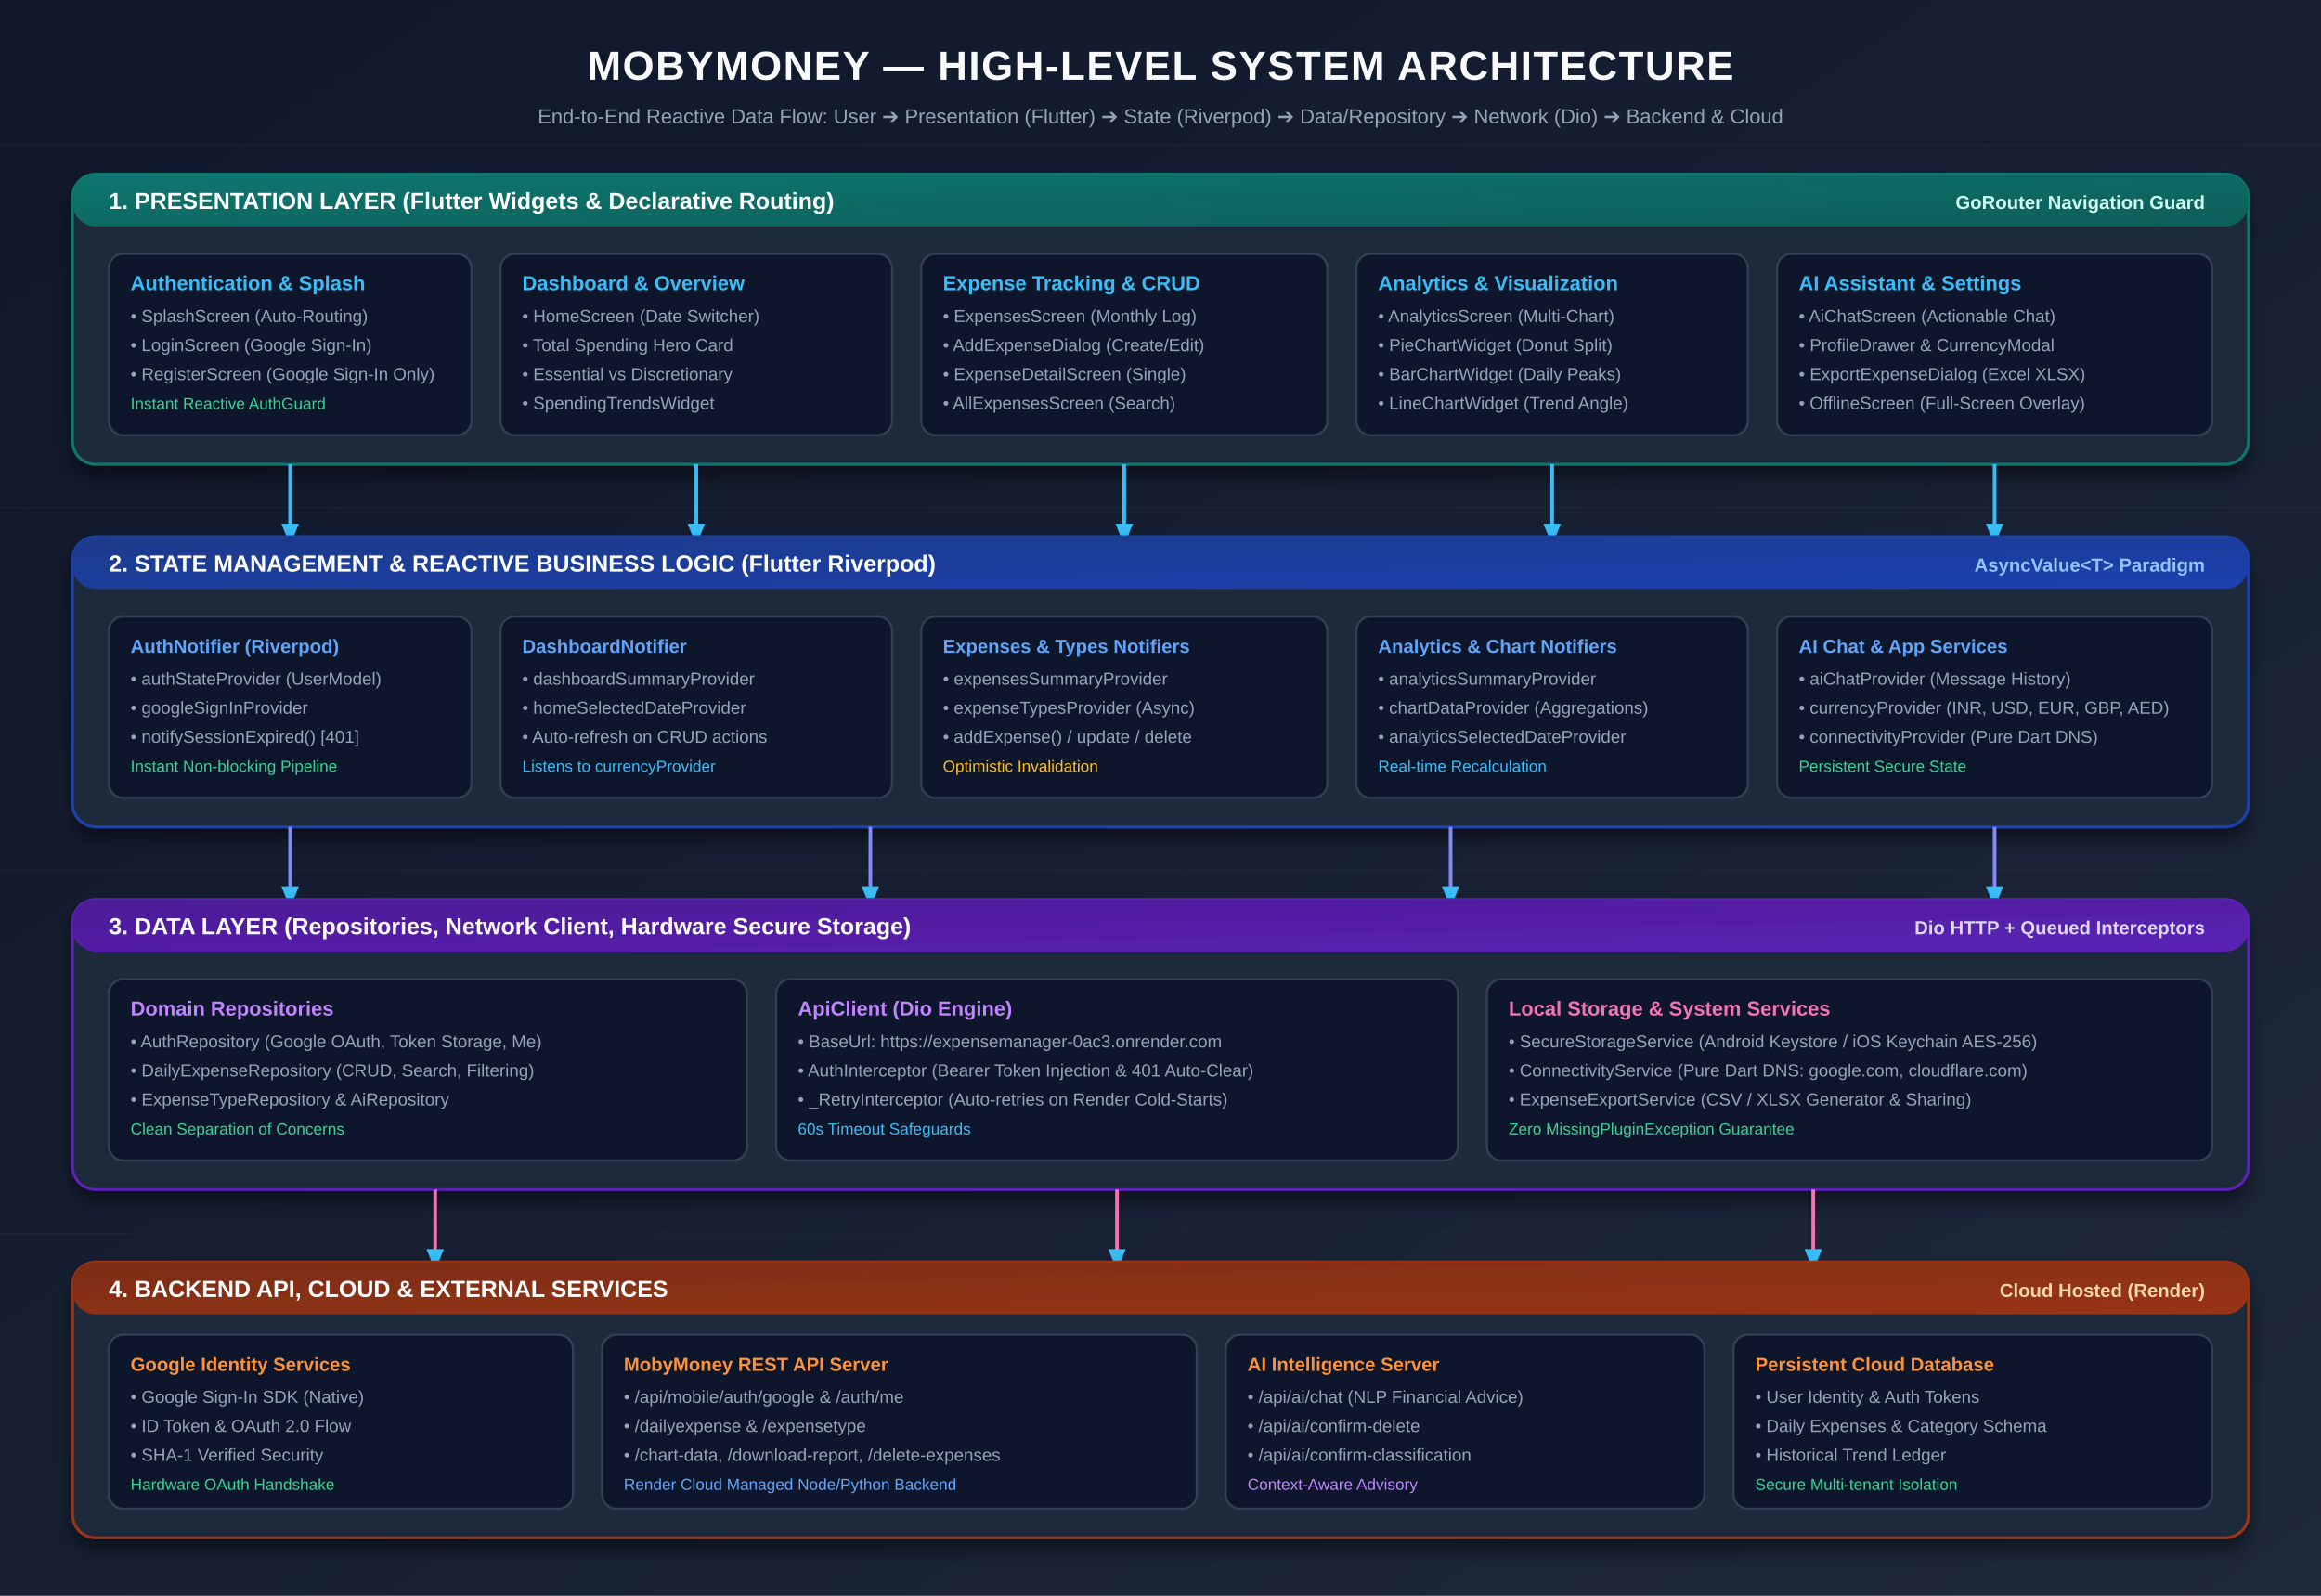
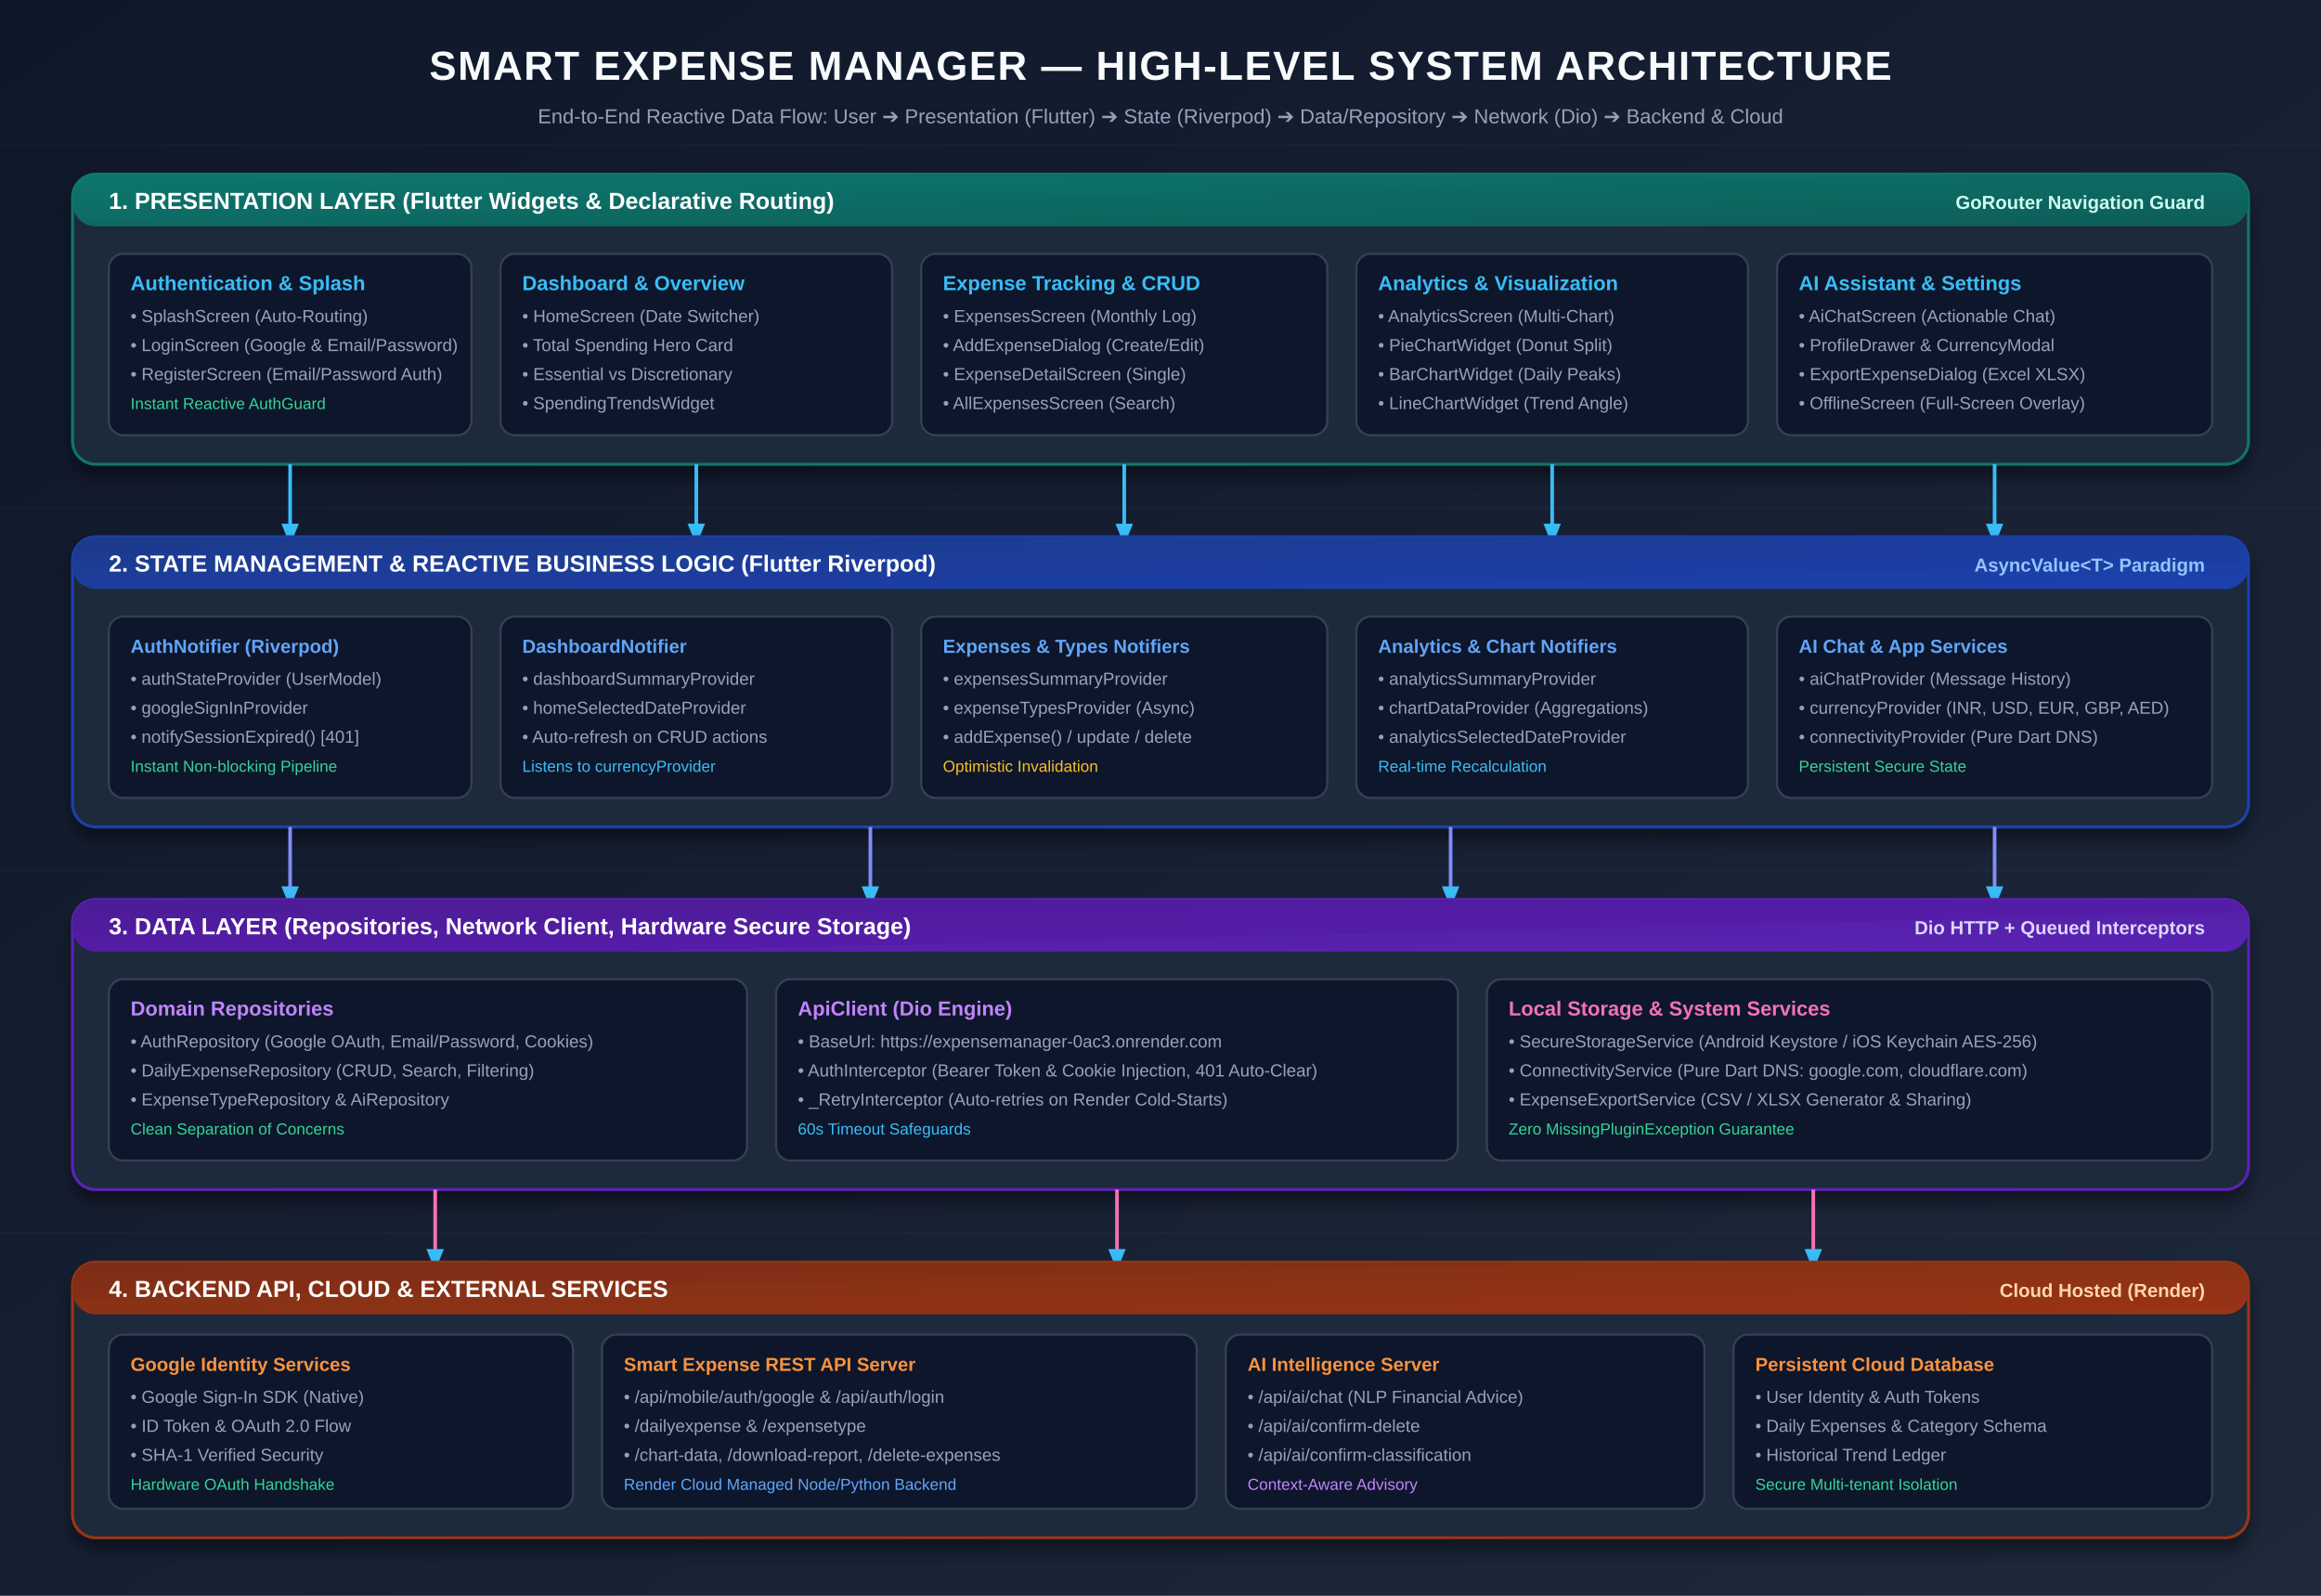
<svg xmlns="http://www.w3.org/2000/svg" viewBox="0 0 1600 1100" width="1600" height="1100">
  <defs>
    <linearGradient id="bgGrad" x1="0%" y1="0%" x2="100%" y2="100%">
      <stop offset="0%" stop-color="#0F172A" />
      <stop offset="100%" stop-color="#1E293B" />
    </linearGradient>
    <linearGradient id="uiGrad" x1="0%" y1="0%" x2="100%" y2="100%">
      <stop offset="0%" stop-color="#0F766E" />
      <stop offset="100%" stop-color="#115E59" />
    </linearGradient>
    <linearGradient id="stateGrad" x1="0%" y1="0%" x2="100%" y2="100%">
      <stop offset="0%" stop-color="#1E3A8A" />
      <stop offset="100%" stop-color="#1E40AF" />
    </linearGradient>
    <linearGradient id="netGrad" x1="0%" y1="0%" x2="100%" y2="100%">
      <stop offset="0%" stop-color="#4C1D95" />
      <stop offset="100%" stop-color="#5B21B6" />
    </linearGradient>
    <linearGradient id="storageGrad" x1="0%" y1="0%" x2="100%" y2="100%">
      <stop offset="0%" stop-color="#831843" />
      <stop offset="100%" stop-color="#9D174D" />
    </linearGradient>
    <linearGradient id="extGrad" x1="0%" y1="0%" x2="100%" y2="100%">
      <stop offset="0%" stop-color="#7C2D12" />
      <stop offset="100%" stop-color="#9A3412" />
    </linearGradient>
    <filter id="dropShadow" x="-10%" y="-10%" width="120%" height="120%">
      <feDropShadow dx="0" dy="8" stdDeviation="6" flood-color="#000000" flood-opacity="0.45" />
    </filter>
    <marker id="arrow" viewBox="0 0 10 10" refX="6" refY="5" markerWidth="6" markerHeight="6" orient="auto-start-reverse">
      <path d="M 0 1 L 10 5 L 0 9 z" fill="#38BDF8" />
    </marker>
    <marker id="arrowGreen" viewBox="0 0 10 10" refX="6" refY="5" markerWidth="6" markerHeight="6" orient="auto-start-reverse">
      <path d="M 0 1 L 10 5 L 0 9 z" fill="#34D399" />
    </marker>
  </defs>
  <rect width="1600" height="1100" fill="url(#bgGrad)" />
  <g stroke="#334155" stroke-width="0.5" stroke-opacity="0.3">
    <line x1="0" y1="100" x2="1600" y2="100" />
    <line x1="0" y1="350" x2="1600" y2="350" />
    <line x1="0" y1="600" x2="1600" y2="600" />
    <line x1="0" y1="850" x2="1600" y2="850" />
  </g>
-   <text x="800" y="55" font-family="Arial, sans-serif" font-size="28" font-weight="bold" fill="#F8FAFC" text-anchor="middle" letter-spacing="1">MOBYMONEY — HIGH-LEVEL SYSTEM ARCHITECTURE</text>
+   <text x="800" y="55" font-family="Arial, sans-serif" font-size="28" font-weight="bold" fill="#F8FAFC" text-anchor="middle" letter-spacing="1">SMART EXPENSE MANAGER — HIGH-LEVEL SYSTEM ARCHITECTURE</text>
  <text x="800" y="85" font-family="Arial, sans-serif" font-size="14" fill="#94A3B8" text-anchor="middle">End-to-End Reactive Data Flow: User ➔ Presentation (Flutter) ➔ State (Riverpod) ➔ Data/Repository ➔ Network (Dio) ➔ Backend &amp; Cloud</text>
  <g filter="url(#dropShadow)">
    <rect x="50" y="120" width="1500" height="200" rx="16" fill="#1E293B" stroke="#0F766E" stroke-width="2" />
    <rect x="50" y="120" width="1500" height="36" rx="16" fill="url(#uiGrad)" />
    <text x="75" y="144" font-family="Arial, sans-serif" font-size="16" font-weight="bold" fill="#FFFFFF">1. PRESENTATION LAYER (Flutter Widgets &amp; Declarative Routing)</text>
    <text x="1520" y="144" font-family="Arial, sans-serif" font-size="13" font-weight="bold" fill="#CCFBF1" text-anchor="end">GoRouter Navigation Guard</text>
    <rect x="75" y="175" width="250" height="125" rx="10" fill="#0F172A" stroke="#334155" stroke-width="1.5" />
    <text x="90" y="200" font-family="Arial, sans-serif" font-size="14" font-weight="bold" fill="#38BDF8">Authentication &amp; Splash</text>
    <text x="90" y="222" font-family="Arial, sans-serif" font-size="12" fill="#94A3B8">• SplashScreen (Auto-Routing)</text>
-     <text x="90" y="242" font-family="Arial, sans-serif" font-size="12" fill="#94A3B8">• LoginScreen (Google Sign-In)</text>
-     <text x="90" y="262" font-family="Arial, sans-serif" font-size="12" fill="#94A3B8">• RegisterScreen (Google Sign-In Only)</text>
+     <text x="90" y="242" font-family="Arial, sans-serif" font-size="12" fill="#94A3B8">• LoginScreen (Google &amp; Email/Password)</text>
+     <text x="90" y="262" font-family="Arial, sans-serif" font-size="12" fill="#94A3B8">• RegisterScreen (Email/Password Auth)</text>
    <text x="90" y="282" font-family="Arial, sans-serif" font-size="11" fill="#34D399">Instant Reactive AuthGuard</text>
    <rect x="345" y="175" width="270" height="125" rx="10" fill="#0F172A" stroke="#334155" stroke-width="1.5" />
    <text x="360" y="200" font-family="Arial, sans-serif" font-size="14" font-weight="bold" fill="#38BDF8">Dashboard &amp; Overview</text>
    <text x="360" y="222" font-family="Arial, sans-serif" font-size="12" fill="#94A3B8">• HomeScreen (Date Switcher)</text>
    <text x="360" y="242" font-family="Arial, sans-serif" font-size="12" fill="#94A3B8">• Total Spending Hero Card</text>
    <text x="360" y="262" font-family="Arial, sans-serif" font-size="12" fill="#94A3B8">• Essential vs Discretionary</text>
    <text x="360" y="282" font-family="Arial, sans-serif" font-size="12" fill="#94A3B8">• SpendingTrendsWidget</text>
    <rect x="635" y="175" width="280" height="125" rx="10" fill="#0F172A" stroke="#334155" stroke-width="1.5" />
    <text x="650" y="200" font-family="Arial, sans-serif" font-size="14" font-weight="bold" fill="#38BDF8">Expense Tracking &amp; CRUD</text>
    <text x="650" y="222" font-family="Arial, sans-serif" font-size="12" fill="#94A3B8">• ExpensesScreen (Monthly Log)</text>
    <text x="650" y="242" font-family="Arial, sans-serif" font-size="12" fill="#94A3B8">• AddExpenseDialog (Create/Edit)</text>
    <text x="650" y="262" font-family="Arial, sans-serif" font-size="12" fill="#94A3B8">• ExpenseDetailScreen (Single)</text>
    <text x="650" y="282" font-family="Arial, sans-serif" font-size="12" fill="#94A3B8">• AllExpensesScreen (Search)</text>
    <rect x="935" y="175" width="270" height="125" rx="10" fill="#0F172A" stroke="#334155" stroke-width="1.5" />
    <text x="950" y="200" font-family="Arial, sans-serif" font-size="14" font-weight="bold" fill="#38BDF8">Analytics &amp; Visualization</text>
    <text x="950" y="222" font-family="Arial, sans-serif" font-size="12" fill="#94A3B8">• AnalyticsScreen (Multi-Chart)</text>
    <text x="950" y="242" font-family="Arial, sans-serif" font-size="12" fill="#94A3B8">• PieChartWidget (Donut Split)</text>
    <text x="950" y="262" font-family="Arial, sans-serif" font-size="12" fill="#94A3B8">• BarChartWidget (Daily Peaks)</text>
    <text x="950" y="282" font-family="Arial, sans-serif" font-size="12" fill="#94A3B8">• LineChartWidget (Trend Angle)</text>
    <rect x="1225" y="175" width="300" height="125" rx="10" fill="#0F172A" stroke="#334155" stroke-width="1.5" />
    <text x="1240" y="200" font-family="Arial, sans-serif" font-size="14" font-weight="bold" fill="#38BDF8">AI Assistant &amp; Settings</text>
    <text x="1240" y="222" font-family="Arial, sans-serif" font-size="12" fill="#94A3B8">• AiChatScreen (Actionable Chat)</text>
    <text x="1240" y="242" font-family="Arial, sans-serif" font-size="12" fill="#94A3B8">• ProfileDrawer &amp; CurrencyModal</text>
    <text x="1240" y="262" font-family="Arial, sans-serif" font-size="12" fill="#94A3B8">• ExportExpenseDialog (Excel XLSX)</text>
    <text x="1240" y="282" font-family="Arial, sans-serif" font-size="12" fill="#94A3B8">• OfflineScreen (Full-Screen Overlay)</text>
  </g>
  <line x1="200" y1="320" x2="200" y2="370" stroke="#38BDF8" stroke-width="2.5" marker-end="url(#arrow)" />
  <line x1="480" y1="320" x2="480" y2="370" stroke="#38BDF8" stroke-width="2.5" marker-end="url(#arrow)" />
  <line x1="775" y1="320" x2="775" y2="370" stroke="#38BDF8" stroke-width="2.5" marker-end="url(#arrow)" />
  <line x1="1070" y1="320" x2="1070" y2="370" stroke="#38BDF8" stroke-width="2.5" marker-end="url(#arrow)" />
  <line x1="1375" y1="320" x2="1375" y2="370" stroke="#38BDF8" stroke-width="2.5" marker-end="url(#arrow)" />
  <g filter="url(#dropShadow)">
    <rect x="50" y="370" width="1500" height="200" rx="16" fill="#1E293B" stroke="#1E40AF" stroke-width="2" />
    <rect x="50" y="370" width="1500" height="36" rx="16" fill="url(#stateGrad)" />
    <text x="75" y="394" font-family="Arial, sans-serif" font-size="16" font-weight="bold" fill="#FFFFFF">2. STATE MANAGEMENT &amp; REACTIVE BUSINESS LOGIC (Flutter Riverpod)</text>
    <text x="1520" y="394" font-family="Arial, sans-serif" font-size="13" font-weight="bold" fill="#93C5FD" text-anchor="end">AsyncValue&lt;T&gt; Paradigm</text>
    <rect x="75" y="425" width="250" height="125" rx="10" fill="#0F172A" stroke="#334155" stroke-width="1.5" />
    <text x="90" y="450" font-family="Arial, sans-serif" font-size="13" font-weight="bold" fill="#60A5FA">AuthNotifier (Riverpod)</text>
    <text x="90" y="472" font-family="Arial, sans-serif" font-size="12" fill="#94A3B8">• authStateProvider (UserModel)</text>
    <text x="90" y="492" font-family="Arial, sans-serif" font-size="12" fill="#94A3B8">• googleSignInProvider</text>
    <text x="90" y="512" font-family="Arial, sans-serif" font-size="12" fill="#94A3B8">• notifySessionExpired() [401]</text>
    <text x="90" y="532" font-family="Arial, sans-serif" font-size="11" fill="#34D399">Instant Non-blocking Pipeline</text>
    <rect x="345" y="425" width="270" height="125" rx="10" fill="#0F172A" stroke="#334155" stroke-width="1.5" />
    <text x="360" y="450" font-family="Arial, sans-serif" font-size="13" font-weight="bold" fill="#60A5FA">DashboardNotifier</text>
    <text x="360" y="472" font-family="Arial, sans-serif" font-size="12" fill="#94A3B8">• dashboardSummaryProvider</text>
    <text x="360" y="492" font-family="Arial, sans-serif" font-size="12" fill="#94A3B8">• homeSelectedDateProvider</text>
    <text x="360" y="512" font-family="Arial, sans-serif" font-size="12" fill="#94A3B8">• Auto-refresh on CRUD actions</text>
    <text x="360" y="532" font-family="Arial, sans-serif" font-size="11" fill="#38BDF8">Listens to currencyProvider</text>
    <rect x="635" y="425" width="280" height="125" rx="10" fill="#0F172A" stroke="#334155" stroke-width="1.5" />
    <text x="650" y="450" font-family="Arial, sans-serif" font-size="13" font-weight="bold" fill="#60A5FA">Expenses &amp; Types Notifiers</text>
    <text x="650" y="472" font-family="Arial, sans-serif" font-size="12" fill="#94A3B8">• expensesSummaryProvider</text>
    <text x="650" y="492" font-family="Arial, sans-serif" font-size="12" fill="#94A3B8">• expenseTypesProvider (Async)</text>
    <text x="650" y="512" font-family="Arial, sans-serif" font-size="12" fill="#94A3B8">• addExpense() / update / delete</text>
    <text x="650" y="532" font-family="Arial, sans-serif" font-size="11" fill="#FBBF24">Optimistic Invalidation</text>
    <rect x="935" y="425" width="270" height="125" rx="10" fill="#0F172A" stroke="#334155" stroke-width="1.5" />
    <text x="950" y="450" font-family="Arial, sans-serif" font-size="13" font-weight="bold" fill="#60A5FA">Analytics &amp; Chart Notifiers</text>
    <text x="950" y="472" font-family="Arial, sans-serif" font-size="12" fill="#94A3B8">• analyticsSummaryProvider</text>
    <text x="950" y="492" font-family="Arial, sans-serif" font-size="12" fill="#94A3B8">• chartDataProvider (Aggregations)</text>
    <text x="950" y="512" font-family="Arial, sans-serif" font-size="12" fill="#94A3B8">• analyticsSelectedDateProvider</text>
    <text x="950" y="532" font-family="Arial, sans-serif" font-size="11" fill="#38BDF8">Real-time Recalculation</text>
    <rect x="1225" y="425" width="300" height="125" rx="10" fill="#0F172A" stroke="#334155" stroke-width="1.5" />
    <text x="1240" y="450" font-family="Arial, sans-serif" font-size="13" font-weight="bold" fill="#60A5FA">AI Chat &amp; App Services</text>
    <text x="1240" y="472" font-family="Arial, sans-serif" font-size="12" fill="#94A3B8">• aiChatProvider (Message History)</text>
    <text x="1240" y="492" font-family="Arial, sans-serif" font-size="12" fill="#94A3B8">• currencyProvider (INR, USD, EUR, GBP, AED)</text>
    <text x="1240" y="512" font-family="Arial, sans-serif" font-size="12" fill="#94A3B8">• connectivityProvider (Pure Dart DNS)</text>
    <text x="1240" y="532" font-family="Arial, sans-serif" font-size="11" fill="#34D399">Persistent Secure State</text>
  </g>
  <line x1="200" y1="570" x2="200" y2="620" stroke="#818CF8" stroke-width="2.5" marker-end="url(#arrow)" />
  <line x1="600" y1="570" x2="600" y2="620" stroke="#818CF8" stroke-width="2.5" marker-end="url(#arrow)" />
  <line x1="1000" y1="570" x2="1000" y2="620" stroke="#818CF8" stroke-width="2.5" marker-end="url(#arrow)" />
  <line x1="1375" y1="570" x2="1375" y2="620" stroke="#818CF8" stroke-width="2.5" marker-end="url(#arrow)" />
  <g filter="url(#dropShadow)">
    <rect x="50" y="620" width="1500" height="200" rx="16" fill="#1E293B" stroke="#5B21B6" stroke-width="2" />
    <rect x="50" y="620" width="1500" height="36" rx="16" fill="url(#netGrad)" />
    <text x="75" y="644" font-family="Arial, sans-serif" font-size="16" font-weight="bold" fill="#FFFFFF">3. DATA LAYER (Repositories, Network Client, Hardware Secure Storage)</text>
    <text x="1520" y="644" font-family="Arial, sans-serif" font-size="13" font-weight="bold" fill="#DDD6FE" text-anchor="end">Dio HTTP + Queued Interceptors</text>
    <rect x="75" y="675" width="440" height="125" rx="10" fill="#0F172A" stroke="#334155" stroke-width="1.5" />
    <text x="90" y="700" font-family="Arial, sans-serif" font-size="14" font-weight="bold" fill="#C084FC">Domain Repositories</text>
-     <text x="90" y="722" font-family="Arial, sans-serif" font-size="12" fill="#94A3B8">• AuthRepository (Google OAuth, Token Storage, Me)</text>
+     <text x="90" y="722" font-family="Arial, sans-serif" font-size="12" fill="#94A3B8">• AuthRepository (Google OAuth, Email/Password, Cookies)</text>
    <text x="90" y="742" font-family="Arial, sans-serif" font-size="12" fill="#94A3B8">• DailyExpenseRepository (CRUD, Search, Filtering)</text>
    <text x="90" y="762" font-family="Arial, sans-serif" font-size="12" fill="#94A3B8">• ExpenseTypeRepository &amp; AiRepository</text>
    <text x="90" y="782" font-family="Arial, sans-serif" font-size="11" fill="#34D399">Clean Separation of Concerns</text>
    <rect x="535" y="675" width="470" height="125" rx="10" fill="#0F172A" stroke="#334155" stroke-width="1.5" />
    <text x="550" y="700" font-family="Arial, sans-serif" font-size="14" font-weight="bold" fill="#C084FC">ApiClient (Dio Engine)</text>
    <text x="550" y="722" font-family="Arial, sans-serif" font-size="12" fill="#94A3B8">• BaseUrl: https://expensemanager-0ac3.onrender.com</text>
-     <text x="550" y="742" font-family="Arial, sans-serif" font-size="12" fill="#94A3B8">• AuthInterceptor (Bearer Token Injection &amp; 401 Auto-Clear)</text>
+     <text x="550" y="742" font-family="Arial, sans-serif" font-size="12" fill="#94A3B8">• AuthInterceptor (Bearer Token &amp; Cookie Injection, 401 Auto-Clear)</text>
    <text x="550" y="762" font-family="Arial, sans-serif" font-size="12" fill="#94A3B8">• _RetryInterceptor (Auto-retries on Render Cold-Starts)</text>
    <text x="550" y="782" font-family="Arial, sans-serif" font-size="11" fill="#38BDF8">60s Timeout Safeguards</text>
    <rect x="1025" y="675" width="500" height="125" rx="10" fill="#0F172A" stroke="#334155" stroke-width="1.5" />
    <text x="1040" y="700" font-family="Arial, sans-serif" font-size="14" font-weight="bold" fill="#F472B6">Local Storage &amp; System Services</text>
    <text x="1040" y="722" font-family="Arial, sans-serif" font-size="12" fill="#94A3B8">• SecureStorageService (Android Keystore / iOS Keychain AES-256)</text>
    <text x="1040" y="742" font-family="Arial, sans-serif" font-size="12" fill="#94A3B8">• ConnectivityService (Pure Dart DNS: google.com, cloudflare.com)</text>
    <text x="1040" y="762" font-family="Arial, sans-serif" font-size="12" fill="#94A3B8">• ExpenseExportService (CSV / XLSX Generator &amp; Sharing)</text>
    <text x="1040" y="782" font-family="Arial, sans-serif" font-size="11" fill="#34D399">Zero MissingPluginException Guarantee</text>
  </g>
  <line x1="300" y1="820" x2="300" y2="870" stroke="#F472B6" stroke-width="2.5" marker-end="url(#arrow)" />
  <line x1="770" y1="820" x2="770" y2="870" stroke="#F472B6" stroke-width="2.5" marker-end="url(#arrow)" />
  <line x1="1250" y1="820" x2="1250" y2="870" stroke="#F472B6" stroke-width="2.5" marker-end="url(#arrow)" />
  <g filter="url(#dropShadow)">
    <rect x="50" y="870" width="1500" height="190" rx="16" fill="#1E293B" stroke="#9A3412" stroke-width="2" />
    <rect x="50" y="870" width="1500" height="36" rx="16" fill="url(#extGrad)" />
    <text x="75" y="894" font-family="Arial, sans-serif" font-size="16" font-weight="bold" fill="#FFFFFF">4. BACKEND API, CLOUD &amp; EXTERNAL SERVICES</text>
    <text x="1520" y="894" font-family="Arial, sans-serif" font-size="13" font-weight="bold" fill="#FED7AA" text-anchor="end">Cloud Hosted (Render)</text>
    <rect x="75" y="920" width="320" height="120" rx="10" fill="#0F172A" stroke="#334155" stroke-width="1.5" />
    <text x="90" y="945" font-family="Arial, sans-serif" font-size="13" font-weight="bold" fill="#FB923C">Google Identity Services</text>
    <text x="90" y="967" font-family="Arial, sans-serif" font-size="12" fill="#94A3B8">• Google Sign-In SDK (Native)</text>
    <text x="90" y="987" font-family="Arial, sans-serif" font-size="12" fill="#94A3B8">• ID Token &amp; OAuth 2.0 Flow</text>
    <text x="90" y="1007" font-family="Arial, sans-serif" font-size="12" fill="#94A3B8">• SHA-1 Verified Security</text>
    <text x="90" y="1027" font-family="Arial, sans-serif" font-size="11" fill="#34D399">Hardware OAuth Handshake</text>
    <rect x="415" y="920" width="410" height="120" rx="10" fill="#0F172A" stroke="#334155" stroke-width="1.5" />
-     <text x="430" y="945" font-family="Arial, sans-serif" font-size="13" font-weight="bold" fill="#FB923C">MobyMoney REST API Server</text>
-     <text x="430" y="967" font-family="Arial, sans-serif" font-size="12" fill="#94A3B8">• /api/mobile/auth/google &amp; /auth/me</text>
+     <text x="430" y="945" font-family="Arial, sans-serif" font-size="13" font-weight="bold" fill="#FB923C">Smart Expense REST API Server</text>
+     <text x="430" y="967" font-family="Arial, sans-serif" font-size="12" fill="#94A3B8">• /api/mobile/auth/google &amp; /api/auth/login</text>
    <text x="430" y="987" font-family="Arial, sans-serif" font-size="12" fill="#94A3B8">• /dailyexpense &amp; /expensetype</text>
    <text x="430" y="1007" font-family="Arial, sans-serif" font-size="12" fill="#94A3B8">• /chart-data, /download-report, /delete-expenses</text>
    <text x="430" y="1027" font-family="Arial, sans-serif" font-size="11" fill="#60A5FA">Render Cloud Managed Node/Python Backend</text>
    <rect x="845" y="920" width="330" height="120" rx="10" fill="#0F172A" stroke="#334155" stroke-width="1.5" />
    <text x="860" y="945" font-family="Arial, sans-serif" font-size="13" font-weight="bold" fill="#FB923C">AI Intelligence Server</text>
    <text x="860" y="967" font-family="Arial, sans-serif" font-size="12" fill="#94A3B8">• /api/ai/chat (NLP Financial Advice)</text>
    <text x="860" y="987" font-family="Arial, sans-serif" font-size="12" fill="#94A3B8">• /api/ai/confirm-delete</text>
    <text x="860" y="1007" font-family="Arial, sans-serif" font-size="12" fill="#94A3B8">• /api/ai/confirm-classification</text>
    <text x="860" y="1027" font-family="Arial, sans-serif" font-size="11" fill="#C084FC">Context-Aware Advisory</text>
    <rect x="1195" y="920" width="330" height="120" rx="10" fill="#0F172A" stroke="#334155" stroke-width="1.5" />
    <text x="1210" y="945" font-family="Arial, sans-serif" font-size="13" font-weight="bold" fill="#FB923C">Persistent Cloud Database</text>
    <text x="1210" y="967" font-family="Arial, sans-serif" font-size="12" fill="#94A3B8">• User Identity &amp; Auth Tokens</text>
    <text x="1210" y="987" font-family="Arial, sans-serif" font-size="12" fill="#94A3B8">• Daily Expenses &amp; Category Schema</text>
    <text x="1210" y="1007" font-family="Arial, sans-serif" font-size="12" fill="#94A3B8">• Historical Trend Ledger</text>
    <text x="1210" y="1027" font-family="Arial, sans-serif" font-size="11" fill="#34D399">Secure Multi-tenant Isolation</text>
  </g>
</svg>
